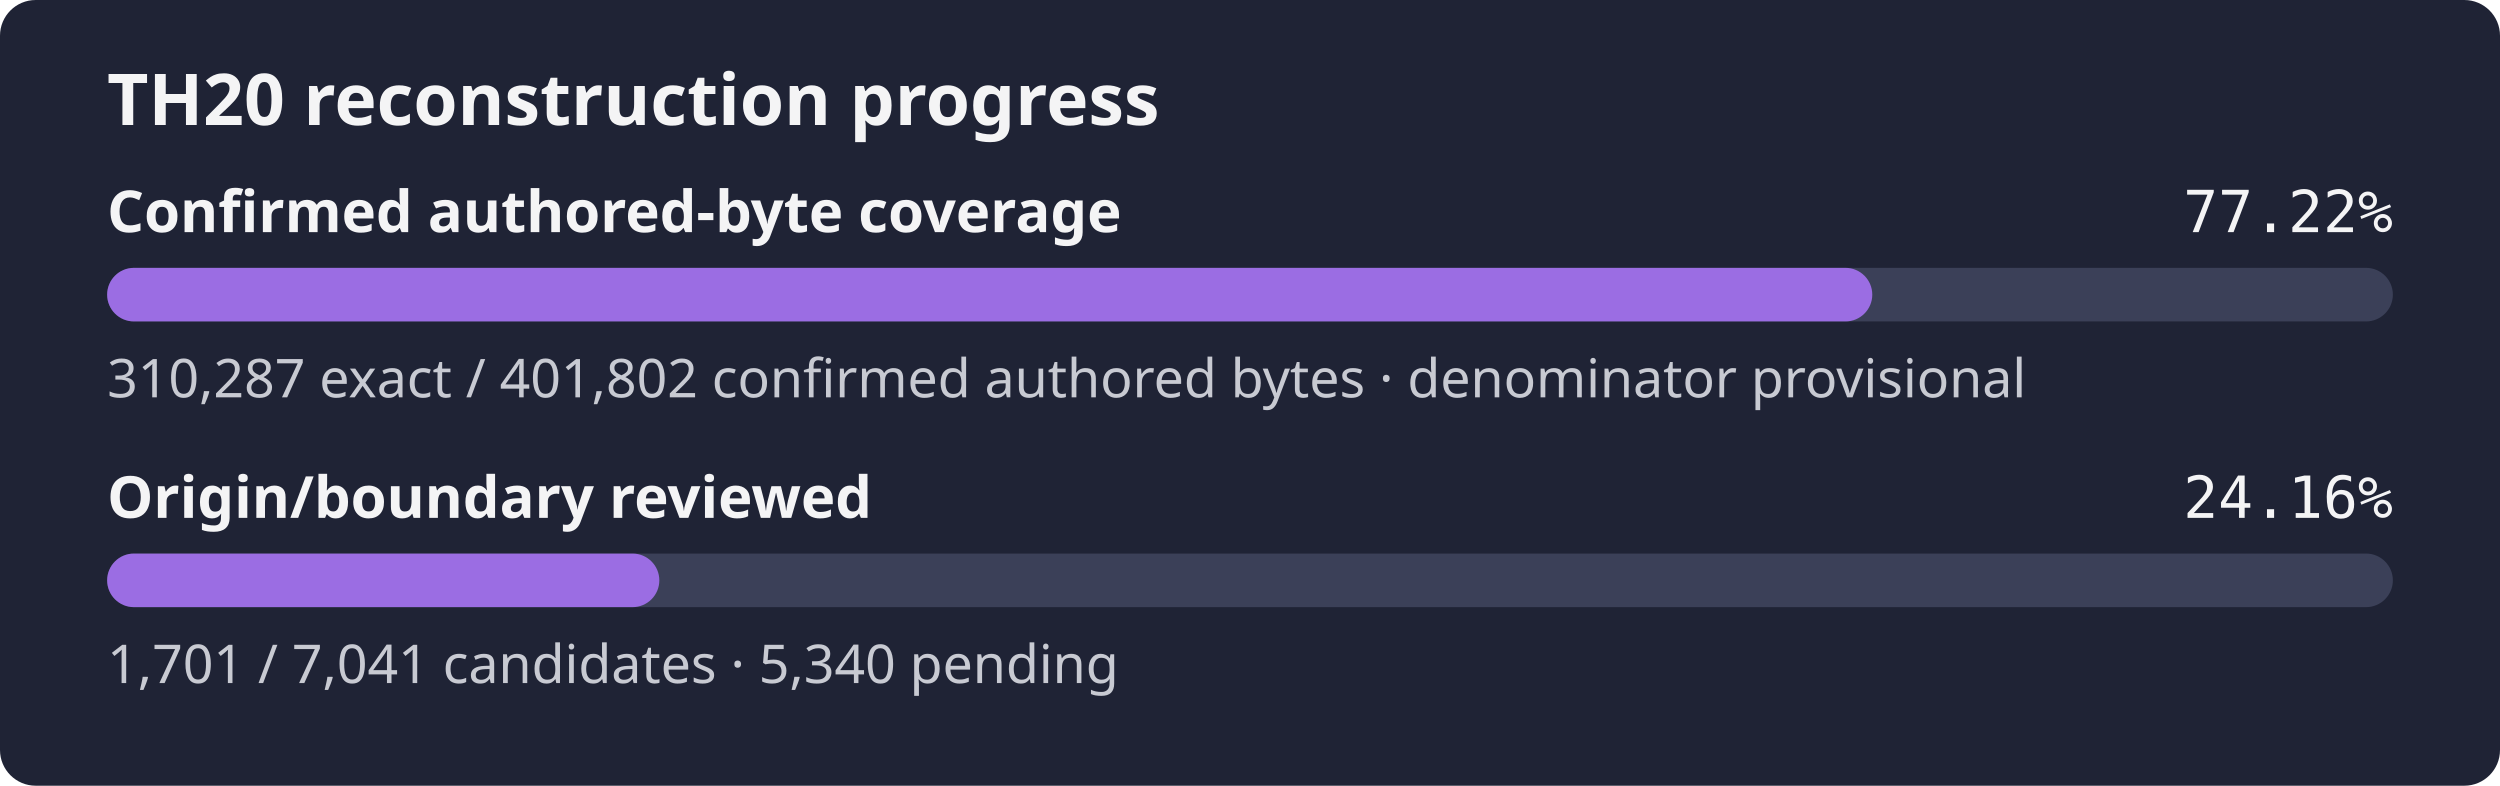
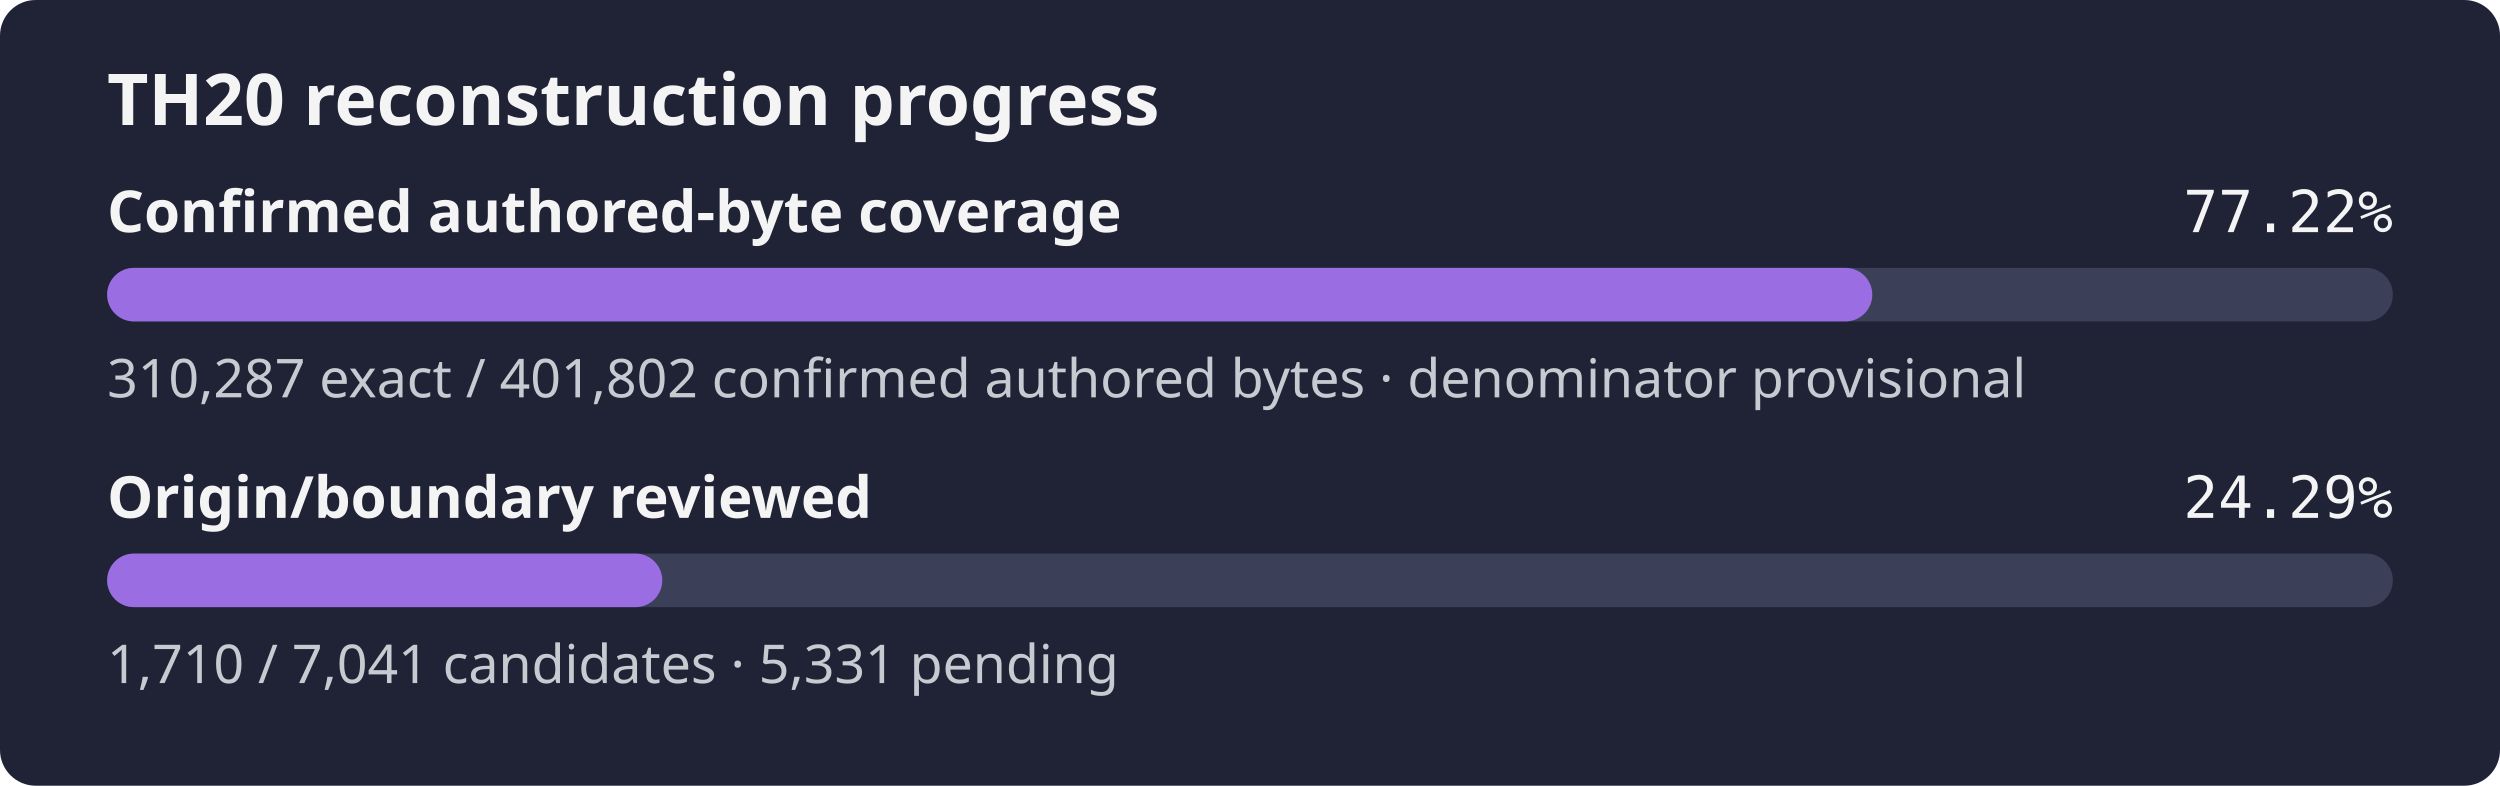
- <svg xmlns="http://www.w3.org/2000/svg" width="560" height="176" role="img" aria-label="TH20 reconstruction progress: 77.22% of the confirmed authored-byte set is exact, origin review 24.16%">
+ <svg xmlns="http://www.w3.org/2000/svg" width="560" height="176" role="img" aria-label="TH20 reconstruction progress: 77.22% of the confirmed authored-byte set is exact, origin review 24.29%">
  <rect width="560" height="176" rx="8" fill="#1f2335" />
  <text x="24" y="28" fill="#f4f4f5" font-family="sans-serif" font-size="16" font-weight="600">TH20 reconstruction progress</text>
  <text x="24" y="52" fill="#f4f4f5" font-family="sans-serif" font-size="13" font-weight="600">Confirmed authored-byte coverage</text>
  <text x="536" y="52" fill="#f4f4f5" text-anchor="end" font-family="monospace" font-size="13">77.22%</text>
  <rect x="24" y="60" width="512" height="12" rx="6" fill="#3b4058" />
  <rect x="24" y="60" width="395.39" height="12" rx="6" fill="#9b6de3" />
  <text x="24" y="89" fill="#c8cad2" font-family="sans-serif" font-size="12">310,287 exact / 401,802 confirmed authored bytes · denominator provisional</text>
  <text x="24" y="116" fill="#f4f4f5" font-family="sans-serif" font-size="13" font-weight="600">Origin/boundary reviewed</text>
-   <text x="536" y="116" fill="#f4f4f5" text-anchor="end" font-family="monospace" font-size="13">24.16%</text>
+   <text x="536" y="116" fill="#f4f4f5" text-anchor="end" font-family="monospace" font-size="13">24.29%</text>
  <rect x="24" y="124" width="512" height="12" rx="6" fill="#3b4058" />
-   <rect x="24" y="124" width="123.69" height="12" rx="6" fill="#9b6de3" />
-   <text x="24" y="153" fill="#c8cad2" font-family="sans-serif" font-size="12">1,701 / 7,041 candidates · 5,340 pending</text>
+   <rect x="24" y="124" width="124.35" height="12" rx="6" fill="#9b6de3" />
+   <text x="24" y="153" fill="#c8cad2" font-family="sans-serif" font-size="12">1,710 / 7,041 candidates · 5,331 pending</text>
</svg>
